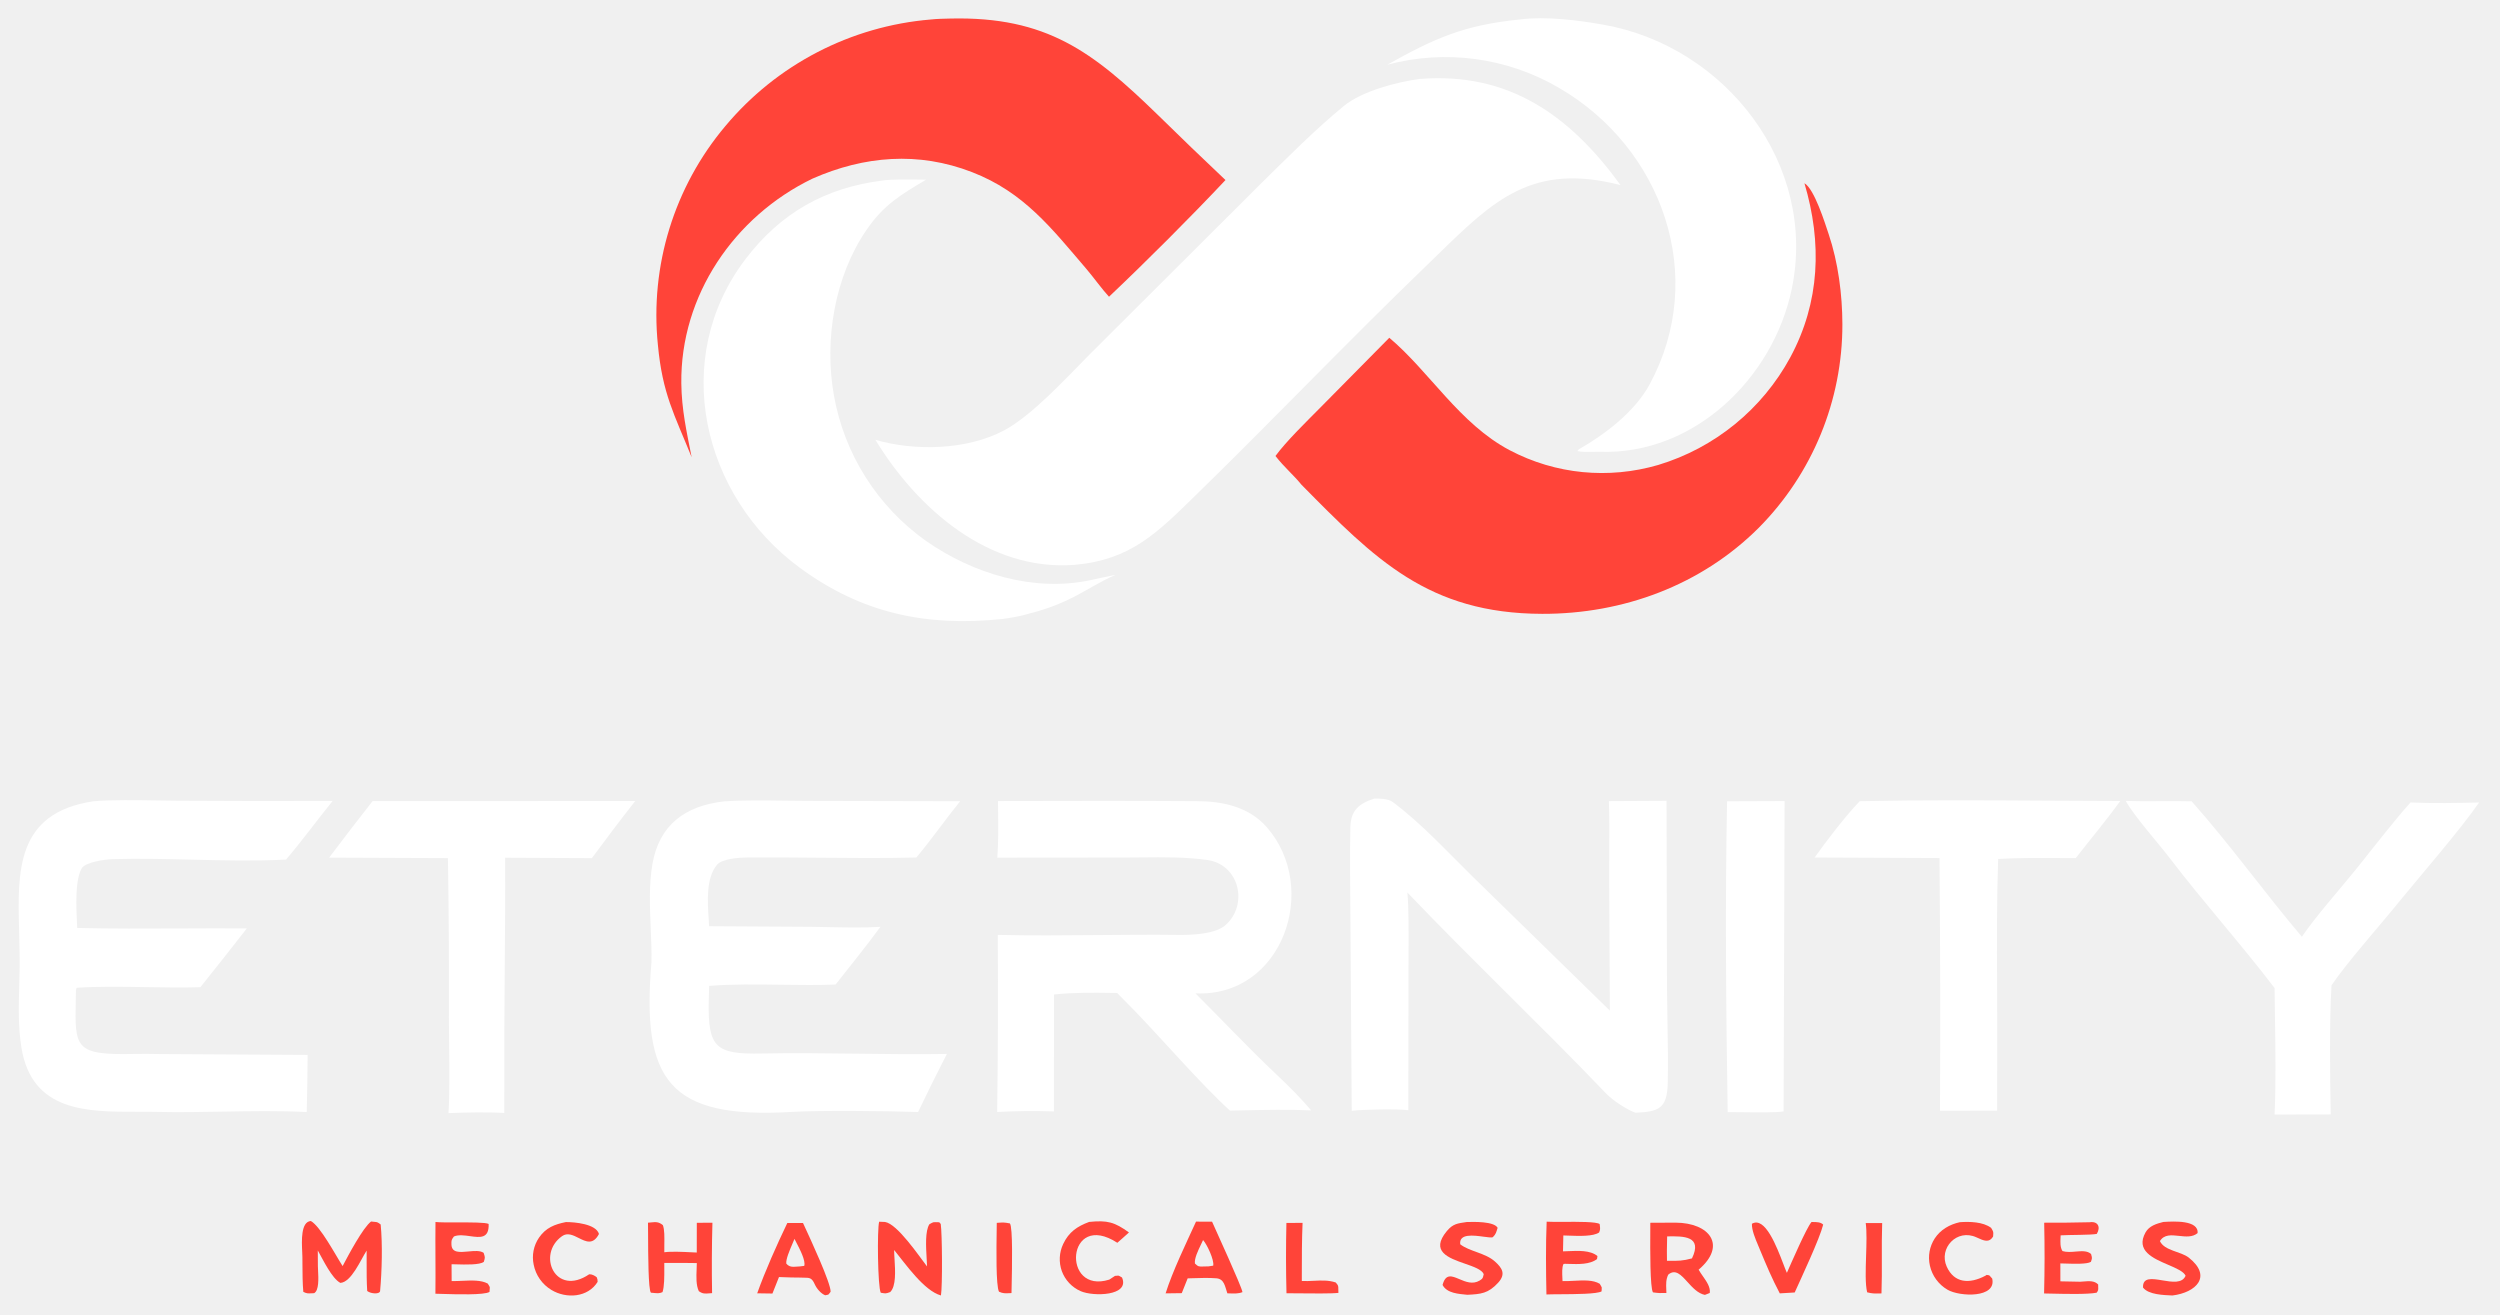
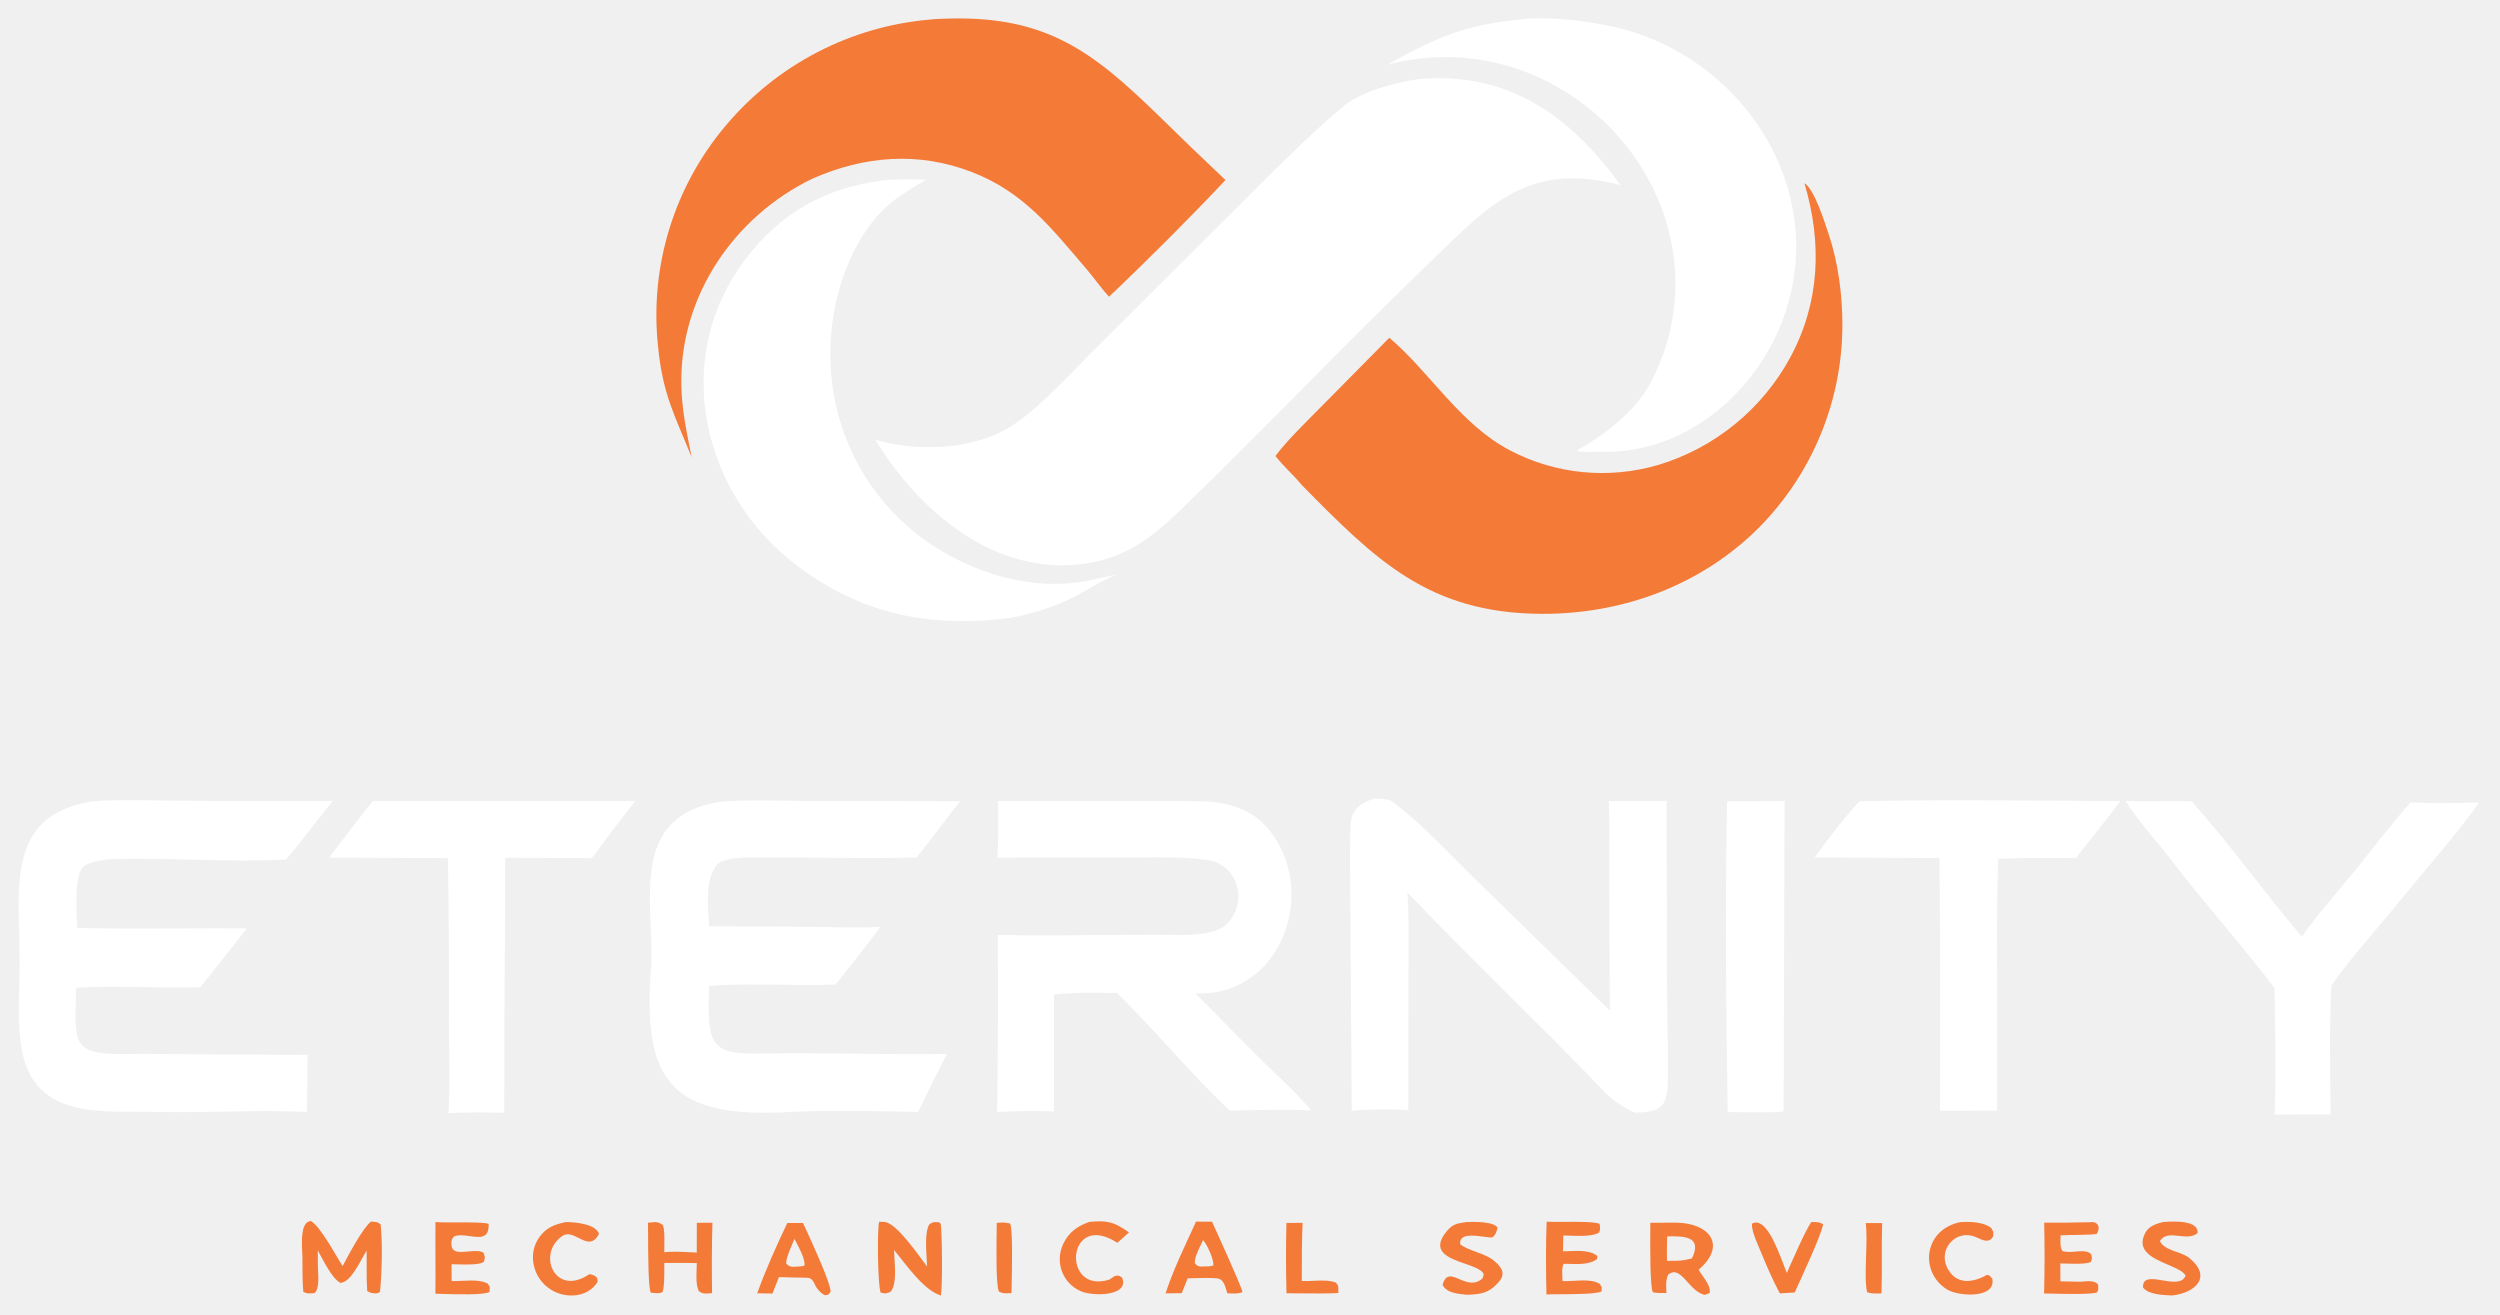
<svg xmlns="http://www.w3.org/2000/svg" width="924" height="486" viewBox="50 270 924 486">
  <path fill="#FFFFFF" d="M574.66 299.184C607.713 296.522 630.309 312.753 648.957 338.414C616.391 330.02 602.075 343.968 581.427 364.085C579.89 365.582 578.318 367.115 576.7 368.674C548.002 396.342 520.48 425.196 491.939 453.028C477.785 466.83 467.989 476.952 447.125 478.774C415.407 481.174 389.019 457.965 373.548 432.562C388.22 436.806 407.331 436.34 420.987 429.142C431.382 423.663 444.06 409.713 452.596 401.129L515.414 338.476C525.327 328.723 535.974 317.937 546.73 309.139C553.378 303.701 566.25 300.299 574.66 299.184Z" />
-   <path fill="#FF4439" d="M716.918 337.717C720.608 339.838 724.548 352.584 725.895 356.595C729.392 367.008 730.922 378.859 730.948 389.825C730.993 418.016 719.871 445.078 700.016 465.091C678.693 486.363 649.833 496.951 620.006 496.876C577.869 496.769 558.196 476.685 530.997 449.127C528.144 445.583 524.641 442.686 521.414 438.534C525.307 433.178 533.096 425.598 537.891 420.751L563.488 394.839C578.349 407.352 589.483 426.645 607.957 436.39C624.944 445.35 644.556 447.193 662.886 441.848C683.758 435.549 701.297 421.259 711.683 402.09C722.701 381.641 723.471 359.774 716.918 337.717Z" />
-   <path fill="#FF4439" d="M394.07 277.203C396.129 276.954 399.134 276.902 401.251 276.853C436.805 276.027 453.929 289.124 477.781 312.32C486.089 320.475 494.476 328.55 502.94 336.544C490.17 350.137 473.427 366.867 459.89 379.675C457.471 377.085 454.031 372.319 451.553 369.426C438.589 354.29 428.441 341.039 409.242 333.61C389.412 325.937 369.48 327.58 350.283 336.025C321.336 350.016 301.429 379.269 301.815 411.707C301.93 421.395 303.769 429.53 305.633 438.995C299.208 423.091 294.841 415.557 293.155 397.462C290.184 368.26 299.169 339.101 318.059 316.635C337.095 293.844 364.476 279.64 394.07 277.203Z" />
+   <path fill="#F47A38" d="M716.918 337.717C720.608 339.838 724.548 352.584 725.895 356.595C729.392 367.008 730.922 378.859 730.948 389.825C730.993 418.016 719.871 445.078 700.016 465.091C678.693 486.363 649.833 496.951 620.006 496.876C577.869 496.769 558.196 476.685 530.997 449.127C528.144 445.583 524.641 442.686 521.414 438.534C525.307 433.178 533.096 425.598 537.891 420.751L563.488 394.839C578.349 407.352 589.483 426.645 607.957 436.39C624.944 445.35 644.556 447.193 662.886 441.848C683.758 435.549 701.297 421.259 711.683 402.09C722.701 381.641 723.471 359.774 716.918 337.717Z" />
+   <path fill="#F47A38" d="M394.07 277.203C396.129 276.954 399.134 276.902 401.251 276.853C436.805 276.027 453.929 289.124 477.781 312.32C486.089 320.475 494.476 328.55 502.94 336.544C490.17 350.137 473.427 366.867 459.89 379.675C457.471 377.085 454.031 372.319 451.553 369.426C438.589 354.29 428.441 341.039 409.242 333.61C389.412 325.937 369.48 327.58 350.283 336.025C321.336 350.016 301.429 379.269 301.815 411.707C301.93 421.395 303.769 429.53 305.633 438.995C299.208 423.091 294.841 415.557 293.155 397.462C290.184 368.26 299.169 339.101 318.059 316.635C337.095 293.844 364.476 279.64 394.07 277.203Z" />
  <path fill="#FFFFFF" d="M390.198 336.382L390.201 336.382C390.992 336.392 391.702 336.401 392.293 336.405C382.808 342.052 376.673 345.655 370.317 354.894C358.445 372.152 354.583 395.665 358.198 416.046C362.02 437.791 374.26 457.153 392.263 469.934C409.564 482.028 431.94 488.879 452.964 484.439C456.105 483.776 459.145 483.045 462.311 482.473C456.897 484.759 452.308 487.836 447.058 490.536C440.814 493.748 435.364 495.564 428.622 497.259C426.666 497.788 422.529 498.555 420.528 498.772C392.424 501.702 368.597 496.744 345.595 479.836C309.423 453.246 297.477 402.482 325.657 365.614C338.576 348.712 354.971 339.36 376.334 336.699C379.234 336.244 385.905 336.328 390.198 336.382Z" />
  <path fill="#FFFFFF" d="M611.817 277.191C621.391 275.942 633.301 277.483 642.692 279.146C687.759 287.128 721.927 330.881 712.19 377.011C705.282 409.737 676.198 438.128 641.393 436.988C640.536 436.96 639.601 436.98 638.644 437.001C636.694 437.044 634.653 437.089 632.991 436.727L633.541 436.059C643.336 430.48 654.243 422.136 659.693 412.089C681.386 372.094 664.346 324.709 626.37 302.571C607.18 291.276 584.259 288.159 562.75 293.919C580.242 284.13 591.136 279.231 611.817 277.191Z" />
  <path fill="#FFFFFF" d="M557.908 565.171C559.918 565.128 563.062 565.158 564.742 566.413C575.495 574.452 584.709 584.607 594.275 593.983L645.004 643.529L644.755 594.745C644.74 591.652 644.761 588.414 644.782 585.136L644.782 585.067L644.782 584.991C644.823 578.582 644.865 572.024 644.643 566.092L665.956 565.979L666.122 635.313C666.148 639.407 666.221 643.501 666.293 647.596L666.293 647.597C666.427 655.131 666.561 662.663 666.404 670.192C666.204 679.802 663.078 680.871 654.482 681.276C651.079 680.044 646.032 676.687 643.509 674.049C619.516 648.961 594.102 624.962 570.161 599.866C570.692 604.939 570.637 615.063 570.597 622.439L570.597 622.44L570.597 622.503C570.586 624.456 570.576 626.214 570.579 627.631L570.515 680.329C566.549 679.806 553.716 680.049 549.596 680.547L549.131 612.188C549.114 609.819 549.093 607.448 549.072 605.077C548.985 595.31 548.898 585.533 549.094 575.78C549.219 569.535 552.267 566.973 557.908 565.171Z" />
  <path fill="#FFFFFF" d="M109.027 565.859L109.041 565.859C111.603 565.9 113.98 565.937 115.989 565.948C134.972 566.071 153.956 566.094 172.94 566.018C167.208 573.116 161.608 580.8 155.724 587.699C144.497 588.285 132.678 588.006 120.886 587.728L120.87 587.728C111.017 587.495 101.183 587.263 91.732 587.536C88.82 587.621 81.511 588.609 80.169 590.989C77.679 595.406 78.172 605.466 78.462 611.4C78.49 611.964 78.515 612.492 78.537 612.973C90.873 613.275 103.72 613.217 116.5 613.159L116.577 613.159L116.87 613.158C125.07 613.121 133.238 613.085 141.225 613.145C135.553 620.422 129.833 627.663 124.066 634.865C117.829 635.068 110.954 634.956 104.047 634.845L104.012 634.844L104.008 634.844C95.051 634.699 86.041 634.553 78.294 635.087L78.071 635.947C78.051 637.181 78.028 638.352 78.005 639.465C77.644 657.452 77.593 660.02 99.824 659.535C102.621 659.474 106.097 659.527 108.978 659.572L109.258 659.576L163.701 659.897C163.65 666.936 163.54 673.975 163.372 681.012C153.263 680.494 142.739 680.676 132.229 680.859L132.223 680.859C124.141 680.999 116.067 681.139 108.197 680.96C105.834 680.906 103.396 680.91 100.924 680.914L100.804 680.914C82.216 680.947 61.808 680.982 57.923 657.212C56.687 649.648 56.901 641.953 57.113 634.277C57.227 630.171 57.341 626.07 57.232 621.997C57.212 619.339 57.14 616.658 57.068 613.983C56.477 592 55.898 570.462 84.42 566.166C90.506 565.568 100.739 565.729 109.027 565.859Z" />
  <path fill="#FFFFFF" d="M418.851 566.067L419.465 566.065L419.788 566.064C443.957 566.004 468.139 565.945 492.306 566.108C501.791 566.109 511.552 568.183 518.124 575.645C537.994 598.207 524.072 638.654 491.837 637.142C501.834 647.112 511.489 657.419 521.779 667.132C526.029 671.144 530.879 675.938 534.611 680.399C526.884 680.02 517.078 680.223 508.684 680.398C507.276 680.427 505.908 680.455 504.596 680.48C494.687 671.563 479.524 654.1 469.585 643.813L462.904 637.009L461.183 636.985C453.848 636.88 446.949 636.782 439.562 637.567L439.534 680.779C432.539 680.541 425.537 680.612 418.548 680.992C418.861 659.175 418.936 637.355 418.774 615.536C430.924 615.829 443.273 615.716 455.609 615.603C465.657 615.511 475.698 615.419 485.618 615.547C490.489 615.609 499.154 615.272 502.941 611.924C511.411 604.434 508.177 589.762 496.467 587.882C488.424 586.729 480.025 586.816 471.87 586.901C469.936 586.921 468.016 586.941 466.118 586.944L418.605 586.988C419.044 581.5 418.963 575.137 418.889 569.328C418.875 568.217 418.861 567.127 418.851 566.067Z" />
  <path fill="#FFFFFF" d="M317.597 566.195C323.662 565.718 333.042 565.836 340.966 565.936C343.703 565.971 346.266 566.003 348.459 566.008L404.873 566.134C399.329 572.966 394.323 580.226 388.677 586.937C376.693 587.232 364.422 587.122 352.189 587.012C343.442 586.933 334.715 586.855 326.125 586.925C323.209 586.949 316.887 587.362 315 589.625C310.923 594.514 311.496 603.163 311.936 609.799C311.994 610.682 312.05 611.529 312.093 612.327L349.801 612.55C351.6 612.573 353.545 612.613 355.565 612.655L355.569 612.655C362.199 612.793 369.639 612.948 375.394 612.554C370.387 619.429 364.108 627.192 358.831 633.884C352.452 634.149 345.528 634.054 338.563 633.958L338.527 633.958C329.415 633.833 320.233 633.707 312.107 634.388L311.941 640.25C311.646 657.225 314.565 659.711 331.485 659.376C343.153 659.145 354.865 659.292 366.573 659.44L366.671 659.441L366.777 659.442C377.855 659.582 388.928 659.721 399.963 659.54C396.312 666.641 392.765 673.796 389.325 681.001C377.834 680.587 352.458 680.375 342.868 680.952C297.145 683.706 287.063 669.353 290.791 625.518C290.856 621.502 290.682 617.345 290.506 613.148L290.505 613.134C290.172 605.154 289.832 597.031 291.118 589.461C293.593 574.893 303.26 567.796 317.597 566.195Z" />
  <path fill="#FFFFFF" d="M835.691 566.025C839.785 566.158 844.033 566.133 848.303 566.107C852.227 566.084 856.168 566.061 860.026 566.16C873.987 581.83 887.109 600.125 900.777 616.235C905.796 608.785 914.794 598.702 920.673 591.419C927.026 583.55 934.285 574.012 940.924 566.591C948.963 566.957 958.193 566.793 966.276 566.601C959.6 576.341 944.204 594.098 936.412 603.644C929.591 612.111 917.429 625.716 911.729 634.165C910.906 647.819 911.171 667.985 911.444 681.893L890.683 681.935C891.197 670.861 891.004 657.854 890.825 645.815C890.77 642.158 890.717 638.59 890.686 635.193C878.6 619.273 864.211 603.265 851.992 587.229C847.835 581.774 838.598 571.421 835.691 566.025Z" />
  <path fill="#FFFFFF" d="M737.357 566.119C760.103 565.644 783.999 565.787 807.432 565.928C816.263 565.981 825.027 566.033 833.64 566.052C828.861 572.713 822.325 580.565 817.195 587.152C815.233 587.151 813.222 587.14 811.185 587.129C803.632 587.089 795.71 587.047 788.515 587.476C787.98 602.633 788.053 618.675 788.125 634.334L788.125 634.43C788.15 639.808 788.175 645.139 788.174 650.375L788.135 680.509L767.02 680.522C767.174 649.392 767.115 618.261 766.842 587.132L720.687 586.938C725.151 580.652 732.106 571.57 737.357 566.119Z" />
  <path fill="#FFFFFF" d="M187.717 566.075L284.788 566.054C279.328 573.002 273.986 580.041 268.762 587.168L236.686 587.02C236.771 600.501 236.663 614.167 236.555 627.787L236.554 627.919C236.497 635.092 236.441 642.252 236.412 649.365L236.382 681.349C230.499 680.982 221.651 681.154 215.758 681.414C216.212 674.417 216.095 664.428 215.992 655.631L215.992 655.628C215.953 652.233 215.915 649.015 215.913 646.215C215.996 626.529 215.877 606.843 215.556 587.16L171.641 586.979C176.937 579.963 182.296 572.994 187.717 566.075Z" />
  <path fill="#FFFFFF" d="M688.327 566.152L709.584 566.073L709.217 680.766C707.349 681.238 699.197 681.14 693.466 681.071L693.415 681.07L693.208 681.068C691.209 681.044 689.529 681.023 688.552 681.035C687.943 643.742 687.58 603.525 688.327 566.152Z" />
-   <path fill="#FF4439" d="M659.951 721.936C663.069 721.902 666.187 721.887 669.305 721.891C681.817 721.95 688.406 730.246 677.813 739.276C678.267 740.087 678.829 740.894 679.393 741.702L679.395 741.705C680.809 743.734 682.228 745.769 681.933 747.882L680.131 748.595C677.557 748.083 675.542 745.861 673.704 743.834L673.701 743.831C671.31 741.194 669.218 738.889 666.581 741.109C665.701 742.92 665.774 744.651 665.857 746.611L665.857 746.615C665.875 747.028 665.892 747.451 665.902 747.887C663.711 747.961 663.096 747.95 660.936 747.66C659.841 745.981 659.91 731.984 659.944 725.074L659.944 725.072C659.951 723.693 659.956 722.596 659.951 721.936ZM666.114 735.998C666.399 735.999 666.672 736.001 666.936 736.003L666.945 736.003C670.163 736.023 671.943 736.034 675.354 735.099C679.336 726.805 672.298 726.857 666.179 726.972C666.169 727.565 666.156 728.161 666.144 728.758C666.093 731.171 666.043 733.606 666.114 735.998Z" />
-   <path fill="#FF4439" d="M187.15 721.469C187.698 721.541 188.1 721.573 188.418 721.599C189.379 721.676 189.573 721.691 190.697 722.57C191.418 729.875 191.156 739.841 190.483 747.176C190.373 748.378 187.185 748.272 185.721 747.159C185.494 743.927 185.503 739.885 185.511 736.17L185.511 736.109L185.512 735.789C185.515 734.543 185.517 733.339 185.509 732.221C183.261 735.715 179.876 743.898 175.786 744.16C172.621 742.443 169.404 735.609 167.457 732.165L167.489 737.875C167.494 738.348 167.523 738.934 167.557 739.585C167.709 742.577 167.93 746.939 166.098 747.963C165.669 747.971 165.311 747.991 164.996 748.008C163.893 748.07 163.325 748.101 162.105 747.473C161.816 744.299 161.799 740.566 161.783 737.127C161.779 736.27 161.775 735.431 161.767 734.624C161.762 734.122 161.732 733.488 161.698 732.769C161.498 728.587 161.163 721.56 164.891 721.281C168.48 723.331 173.931 733.76 176.636 737.94C178.644 734.119 184.133 723.732 187.15 721.469Z" />
-   <path fill="#FF4439" d="M392.633 738.08C392.612 737.251 392.554 736.257 392.491 735.171L392.491 735.169C392.238 730.786 391.899 724.92 393.516 722.465C394.411 721.973 394.736 721.783 395.083 721.721C395.299 721.682 395.524 721.694 395.901 721.712C396.197 721.727 396.587 721.746 397.14 721.75L397.698 722.375C398.229 725.905 398.363 745.383 397.774 748.804C391.524 747.061 384.751 737.238 380.472 731.999C380.473 732.931 380.543 734.086 380.62 735.349C380.889 739.739 381.236 745.425 379.009 747.554C377.449 748.124 377.298 748.098 376.01 747.878L376.008 747.878C375.864 747.854 375.706 747.827 375.531 747.798C374.399 745.745 374.158 724.178 374.939 721.549C375.273 721.553 377.004 721.624 377.113 721.641C381.69 722.357 389.706 734.291 392.633 738.08Z" />
-   <path fill="#FF4439" d="M492.047 721.511L497.981 721.536C499.485 724.985 508.878 745.379 509.217 747.567C507.796 748.162 506.181 748.104 504.583 748.045C504.265 748.034 503.947 748.022 503.631 748.016C502.737 745.45 502.514 742.744 499.625 742.465C496.783 742.231 493.665 742.334 490.706 742.433C490.116 742.452 489.533 742.471 488.959 742.488L486.777 747.951L480.809 748.03C483.349 739.898 488.439 729.417 492.047 721.511ZM496.624 738.056L498.402 737.788C498.847 735.728 496.081 729.877 494.654 728.324C494.44 728.807 494.178 729.351 493.899 729.931L493.897 729.935C492.779 732.261 491.385 735.161 491.643 736.991C492.83 738.152 493.079 738.145 494.645 738.098C494.918 738.09 495.229 738.081 495.593 738.076C495.937 738.071 496.28 738.065 496.624 738.056Z" />
-   <path fill="#FF4439" d="M340.987 722.031L346.785 722.019C346.882 722.229 346.995 722.472 347.122 722.745C349.558 727.998 357.115 744.294 356.995 747.443C356.439 748.123 356.342 748.356 356.168 748.466C356.002 748.572 355.765 748.565 354.992 748.73C353.365 748.098 351.808 746.202 351.139 744.688C350.061 742.25 349.196 742.245 347.245 742.235C346.774 742.232 346.24 742.23 345.624 742.192C343.505 742.204 341.385 742.124 339.266 742.044C338.816 742.027 338.365 742.01 337.914 741.994C337.13 744.035 336.323 746.067 335.492 748.09L329.86 748.007C332.853 739.63 337.148 730.037 340.987 722.031ZM345.625 738.069L347.248 737.863C347.844 735.976 345.641 731.749 344.277 729.132C344.029 728.656 343.809 728.234 343.638 727.888C343.451 728.366 343.191 728.973 342.9 729.65L342.898 729.655C341.848 732.101 340.404 735.464 340.618 737.029C341.75 738.355 342.954 738.261 344.508 738.14L344.512 738.14C344.864 738.112 345.234 738.083 345.625 738.069Z" />
-   <path fill="#FF4439" d="M621.646 721.53C622.936 721.624 625.281 721.612 627.917 721.597C633.328 721.567 639.968 721.531 641.233 722.401C641.258 722.634 641.284 722.841 641.308 723.029L641.308 723.032C641.428 723.97 641.49 724.451 641.038 725.515C638.885 727.031 633.577 726.83 629.823 726.687C629.079 726.659 628.395 726.633 627.81 726.623L627.685 732.504C628.259 732.489 628.87 732.461 629.505 732.431L629.507 732.431C633.252 732.258 637.833 732.046 640.418 734.242L640.265 735.334C637.68 737.395 633.326 737.255 629.862 737.143C629.372 737.128 628.9 737.112 628.453 737.104L627.883 737.158C627.261 738.243 627.376 740.642 627.462 742.421L627.463 742.434C627.482 742.826 627.5 743.187 627.508 743.497C628.833 743.535 630.254 743.459 631.688 743.382C635.218 743.194 638.823 743.002 641.26 744.489C641.748 745.381 641.941 745.59 641.998 745.831C642.033 745.974 642.02 746.128 641.993 746.444C641.976 746.648 641.953 746.919 641.934 747.298C640.235 748.278 632.339 748.322 626.633 748.354C624.483 748.367 622.643 748.377 621.564 748.435C621.386 739.871 621.279 730.039 621.646 721.53Z" />
-   <path fill="#FF4439" d="M218.979 721.806L219.006 721.806L219.01 721.806C224.042 721.796 229.514 721.785 230.598 722.371C230.823 727.874 227.442 727.4 223.732 726.88L223.73 726.88L223.726 726.879C221.653 726.589 219.479 726.284 217.772 726.998L217.667 727.144C216.92 728.178 216.785 728.365 216.859 730.042C216.996 733.128 219.99 732.842 223.08 732.547L223.083 732.547C225.238 732.341 227.44 732.13 228.753 733.056C228.794 733.187 228.832 733.307 228.867 733.418C229.298 734.776 229.303 734.793 228.818 736.379C227.293 737.555 222.017 737.401 218.637 737.302C217.968 737.283 217.374 737.265 216.897 737.261L216.93 743.479C218.154 743.512 219.482 743.451 220.833 743.388C224.27 743.23 227.858 743.065 230.282 744.42C230.78 745.259 230.97 745.477 231.022 745.725C231.051 745.866 231.036 746.017 231.007 746.298C230.981 746.556 230.943 746.924 230.919 747.495C229.004 748.716 218.527 748.39 213.174 748.223C212.249 748.194 211.477 748.17 210.929 748.16C210.985 743.734 210.964 739.289 210.943 734.839L210.943 734.837C210.922 730.441 210.901 726.04 210.954 721.648C212.48 721.82 215.63 721.813 218.979 721.806Z" />
-   <path fill="#FF4439" d="M289.498 721.91C289.868 721.88 290.207 721.847 290.522 721.816C292.404 721.63 293.415 721.531 294.989 722.802C295.626 724.388 295.58 727.306 295.537 729.946C295.52 730.984 295.504 731.979 295.531 732.833C298.079 732.477 302.373 732.688 305.657 732.849L305.664 732.849C306.333 732.882 306.959 732.912 307.521 732.936L307.54 721.947L313.315 721.914C313.075 730.587 313.032 739.265 313.185 747.94C312.84 747.964 312.528 747.99 312.241 748.014C310.517 748.159 309.705 748.227 308.284 747.216C307.234 744.999 307.357 741.948 307.473 739.085C307.504 738.313 307.535 737.555 307.542 736.831C304.784 736.773 301.948 736.78 299.138 736.788L299.131 736.788C297.921 736.791 296.716 736.794 295.523 736.792C295.516 737.375 295.519 738.047 295.523 738.771C295.539 741.723 295.559 745.528 294.864 747.571C293.771 748.093 292.841 747.997 291.662 747.877L291.652 747.876C291.316 747.841 290.96 747.804 290.574 747.779C289.602 746.707 289.559 733.713 289.534 726.366C289.527 724.31 289.522 722.697 289.498 721.91Z" />
-   <path fill="#FF4439" d="M592.097 721.66C594.761 721.585 602.182 721.382 603.523 723.798C603.013 725.393 602.939 726.116 601.727 727.281C601.207 727.471 599.936 727.298 598.406 727.091L598.4 727.09L598.398 727.09C594.593 726.573 589.19 725.839 589.701 729.89C593.114 732.559 598.964 733.06 602.524 736.25C605.163 738.614 606.68 740.852 603.724 744.082C600.075 748.07 597.365 748.315 592.303 748.553C589.127 748.225 584.807 748.03 583.173 744.926C584.309 740.614 586.593 741.583 589.375 742.764C591.666 743.736 594.291 744.851 596.892 743.284C598.176 742.51 598.077 742.195 598.381 740.903C597.656 739.218 594.663 738.176 591.45 737.057C585.374 734.942 578.513 732.552 584.735 725.027C587.019 722.265 588.766 722.155 592.097 721.66Z" />
-   <path fill="#FF4439" d="M822.351 721.741C825.435 721.287 826.486 723.544 824.974 726.048C822.904 726.495 814.748 726.377 811.61 726.585C811.601 726.831 811.589 727.082 811.577 727.336L811.577 727.342C811.494 729.122 811.405 731.029 812.291 732.399C813.838 732.868 815.56 732.721 817.215 732.579C819.403 732.392 821.473 732.215 822.86 733.487C822.894 733.619 822.926 733.74 822.956 733.85L822.956 733.852C823.262 735.004 823.272 735.041 822.798 736.378C821.42 737.27 816.608 737.113 813.426 737.008C812.671 736.984 812.009 736.962 811.505 736.958L811.517 743.582L818.875 743.729C819.252 743.709 819.639 743.676 820.03 743.643C822.028 743.473 824.135 743.294 825.48 744.753C825.471 745.192 825.485 745.535 825.497 745.821C825.531 746.661 825.545 747.003 824.907 747.785C821.624 748.431 813.577 748.245 808.327 748.123C807.241 748.098 806.274 748.076 805.494 748.064C805.719 739.348 805.731 730.628 805.53 721.911C811.137 721.934 816.745 721.877 822.351 721.741Z" />
-   <path fill="#FF4439" d="M849.572 721.633L849.823 721.618C853.318 721.414 862.674 720.868 862.227 725.761C860.348 727.335 857.826 727.056 855.377 726.785C852.562 726.474 849.845 726.174 848.312 728.711C849.981 732.33 856.016 732.472 859.003 734.842C867.719 741.756 861.709 747.721 852.931 748.812C849.721 748.652 844.102 748.555 842.057 745.873C841.898 741.989 845.42 742.582 849.216 743.221L849.219 743.221L849.222 743.222C852.771 743.818 856.557 744.455 857.795 741.511C857.062 739.922 854.346 738.755 851.36 737.473C845.762 735.069 839.216 732.257 842.996 725.489C844.345 723.074 847.042 722.279 849.572 721.633Z" />
-   <path fill="#FF4439" d="M259.146 721.679C262.286 721.654 270.317 722.33 271.374 726.076C269.202 730.237 266.591 728.923 263.909 727.572C261.841 726.532 259.732 725.47 257.747 726.872C248.208 733.609 255.247 749.473 267.768 740.971C268.778 740.912 269.773 741.467 270.547 742.064C270.726 742.55 270.793 742.718 270.823 742.892C270.853 743.069 270.845 743.253 270.876 743.79C267.282 749.566 259.338 750.109 253.805 746.768C250.406 744.721 248.026 741.337 247.251 737.445C246.506 733.976 247.219 730.353 249.222 727.425C251.776 723.746 254.966 722.524 259.146 721.679Z" />
-   <path fill="#FF4439" d="M452.546 721.624C459.319 720.948 461.924 721.67 467.262 725.511C465.904 726.786 464.37 728.09 462.966 729.333C444.175 717.157 442.181 748.586 460.002 742.941L462.096 741.569C462.439 741.544 462.687 741.518 462.873 741.498C463.169 741.467 463.313 741.451 463.447 741.482C463.67 741.533 463.864 741.715 464.699 742.17C467.676 749.04 454.039 749.268 449.394 747.207C446.172 745.786 443.666 743.115 442.452 739.809C441.28 736.531 441.461 732.921 442.958 729.777C445.038 725.358 448.132 723.266 452.546 721.624Z" />
-   <path fill="#FF4439" d="M774.351 721.722C777.966 721.462 782.939 721.566 785.914 723.814C786.378 724.588 786.597 724.948 786.682 725.337C786.758 725.687 786.726 726.062 786.663 726.784C786.655 726.873 786.647 726.969 786.638 727.07C785.091 729.411 783.339 728.636 780.509 727.33C773.248 723.978 766.43 731.371 769.519 738.17C772.263 744.208 777.806 744.692 783.858 741.479L784.231 741.21C784.892 741.298 785.114 741.304 785.275 741.405C785.475 741.53 785.582 741.803 786.321 742.562C787.979 749.842 774.311 749.32 769.808 746.684C766.484 744.751 764.119 741.517 763.285 737.763C762.506 734.317 763.15 730.702 765.073 727.738C767.214 724.467 770.599 722.55 774.351 721.722Z" />
-   <path fill="#FF4439" d="M719.542 721.65C719.747 721.655 719.952 721.658 720.154 721.66C721.582 721.677 722.91 721.693 723.849 722.615C722.572 727.796 715.815 742.169 713.321 747.7L707.81 748.03C704.858 742.442 702.855 737.621 700.44 731.816C700.25 731.346 700.039 730.845 699.819 730.324L699.817 730.32C698.729 727.741 697.431 724.667 697.506 722.306C702.357 719.441 706.684 730.781 709.131 737.196C709.655 738.567 710.092 739.713 710.43 740.447C711.881 737.196 717.73 723.637 719.542 721.65Z" />
-   <path fill="#FF4439" d="M525.458 722.004L531.431 721.967C531.158 728.386 531.156 734.739 531.153 741.148C531.153 741.92 531.153 742.694 531.152 743.468C532.731 743.524 534.203 743.451 535.618 743.38L535.626 743.38C538.397 743.242 540.948 743.115 543.663 743.994C544.639 745.053 544.639 745.286 544.641 746.381C544.641 746.751 544.642 747.219 544.68 747.85C542.177 748.151 534.655 748.071 529.467 748.015C527.831 747.998 526.426 747.983 525.485 747.983C525.264 739.325 525.255 730.662 525.458 722.004Z" />
-   <path fill="#FF4439" d="M739.573 722.038L745.653 722.036C745.499 726.301 745.513 730.608 745.527 734.928L745.527 734.931C745.541 739.299 745.555 743.681 745.396 748.048C745.051 748.052 744.736 748.059 744.443 748.065C742.845 748.099 741.882 748.119 740.102 747.633C739.364 744.672 739.535 739.462 739.707 734.223L739.707 734.214C739.855 729.703 740.004 725.172 739.573 722.038Z" />
-   <path fill="#FF4439" d="M418.405 721.967C418.612 721.954 418.804 721.941 418.983 721.929C420.764 721.809 421.27 721.775 423.254 722.179C424.376 723.523 424.05 738.496 423.904 745.221L423.904 745.23C423.878 746.433 423.857 747.371 423.852 747.919C423.56 747.93 423.287 747.944 423.027 747.958C421.634 748.033 420.623 748.087 419.222 747.406C418.073 745.175 418.272 731.537 418.37 724.819C418.388 723.607 418.402 722.621 418.405 721.967Z" />
+   <path fill="#F47A38" d="M659.951 721.936C663.069 721.902 666.187 721.887 669.305 721.891C681.817 721.95 688.406 730.246 677.813 739.276C678.267 740.087 678.829 740.894 679.393 741.702L679.395 741.705C680.809 743.734 682.228 745.769 681.933 747.882L680.131 748.595C677.557 748.083 675.542 745.861 673.704 743.834L673.701 743.831C671.31 741.194 669.218 738.889 666.581 741.109C665.701 742.92 665.774 744.651 665.857 746.611L665.857 746.615C665.875 747.028 665.892 747.451 665.902 747.887C663.711 747.961 663.096 747.95 660.936 747.66C659.841 745.981 659.91 731.984 659.944 725.074L659.944 725.072C659.951 723.693 659.956 722.596 659.951 721.936ZM666.114 735.998C666.399 735.999 666.672 736.001 666.936 736.003L666.945 736.003C670.163 736.023 671.943 736.034 675.354 735.099C679.336 726.805 672.298 726.857 666.179 726.972C666.169 727.565 666.156 728.161 666.144 728.758C666.093 731.171 666.043 733.606 666.114 735.998Z" />
+   <path fill="#F47A38" d="M187.15 721.469C187.698 721.541 188.1 721.573 188.418 721.599C189.379 721.676 189.573 721.691 190.697 722.57C191.418 729.875 191.156 739.841 190.483 747.176C190.373 748.378 187.185 748.272 185.721 747.159C185.494 743.927 185.503 739.885 185.511 736.17L185.511 736.109L185.512 735.789C185.515 734.543 185.517 733.339 185.509 732.221C183.261 735.715 179.876 743.898 175.786 744.16C172.621 742.443 169.404 735.609 167.457 732.165L167.489 737.875C167.494 738.348 167.523 738.934 167.557 739.585C167.709 742.577 167.93 746.939 166.098 747.963C165.669 747.971 165.311 747.991 164.996 748.008C163.893 748.07 163.325 748.101 162.105 747.473C161.816 744.299 161.799 740.566 161.783 737.127C161.779 736.27 161.775 735.431 161.767 734.624C161.762 734.122 161.732 733.488 161.698 732.769C161.498 728.587 161.163 721.56 164.891 721.281C168.48 723.331 173.931 733.76 176.636 737.94C178.644 734.119 184.133 723.732 187.15 721.469Z" />
+   <path fill="#F47A38" d="M392.633 738.08C392.612 737.251 392.554 736.257 392.491 735.171L392.491 735.169C392.238 730.786 391.899 724.92 393.516 722.465C394.411 721.973 394.736 721.783 395.083 721.721C395.299 721.682 395.524 721.694 395.901 721.712C396.197 721.727 396.587 721.746 397.14 721.75L397.698 722.375C398.229 725.905 398.363 745.383 397.774 748.804C391.524 747.061 384.751 737.238 380.472 731.999C380.473 732.931 380.543 734.086 380.62 735.349C380.889 739.739 381.236 745.425 379.009 747.554C377.449 748.124 377.298 748.098 376.01 747.878L376.008 747.878C375.864 747.854 375.706 747.827 375.531 747.798C374.399 745.745 374.158 724.178 374.939 721.549C375.273 721.553 377.004 721.624 377.113 721.641C381.69 722.357 389.706 734.291 392.633 738.08Z" />
+   <path fill="#F47A38" d="M492.047 721.511L497.981 721.536C499.485 724.985 508.878 745.379 509.217 747.567C507.796 748.162 506.181 748.104 504.583 748.045C504.265 748.034 503.947 748.022 503.631 748.016C502.737 745.45 502.514 742.744 499.625 742.465C496.783 742.231 493.665 742.334 490.706 742.433C490.116 742.452 489.533 742.471 488.959 742.488L486.777 747.951L480.809 748.03C483.349 739.898 488.439 729.417 492.047 721.511ZM496.624 738.056L498.402 737.788C498.847 735.728 496.081 729.877 494.654 728.324C494.44 728.807 494.178 729.351 493.899 729.931L493.897 729.935C492.779 732.261 491.385 735.161 491.643 736.991C492.83 738.152 493.079 738.145 494.645 738.098C494.918 738.09 495.229 738.081 495.593 738.076C495.937 738.071 496.28 738.065 496.624 738.056Z" />
+   <path fill="#F47A38" d="M340.987 722.031L346.785 722.019C346.882 722.229 346.995 722.472 347.122 722.745C349.558 727.998 357.115 744.294 356.995 747.443C356.439 748.123 356.342 748.356 356.168 748.466C356.002 748.572 355.765 748.565 354.992 748.73C353.365 748.098 351.808 746.202 351.139 744.688C350.061 742.25 349.196 742.245 347.245 742.235C346.774 742.232 346.24 742.23 345.624 742.192C343.505 742.204 341.385 742.124 339.266 742.044C338.816 742.027 338.365 742.01 337.914 741.994C337.13 744.035 336.323 746.067 335.492 748.09L329.86 748.007C332.853 739.63 337.148 730.037 340.987 722.031ZM345.625 738.069L347.248 737.863C347.844 735.976 345.641 731.749 344.277 729.132C344.029 728.656 343.809 728.234 343.638 727.888C343.451 728.366 343.191 728.973 342.9 729.65L342.898 729.655C341.848 732.101 340.404 735.464 340.618 737.029C341.75 738.355 342.954 738.261 344.508 738.14L344.512 738.14C344.864 738.112 345.234 738.083 345.625 738.069Z" />
+   <path fill="#F47A38" d="M621.646 721.53C622.936 721.624 625.281 721.612 627.917 721.597C633.328 721.567 639.968 721.531 641.233 722.401C641.258 722.634 641.284 722.841 641.308 723.029L641.308 723.032C641.428 723.97 641.49 724.451 641.038 725.515C638.885 727.031 633.577 726.83 629.823 726.687C629.079 726.659 628.395 726.633 627.81 726.623L627.685 732.504C628.259 732.489 628.87 732.461 629.505 732.431L629.507 732.431C633.252 732.258 637.833 732.046 640.418 734.242L640.265 735.334C637.68 737.395 633.326 737.255 629.862 737.143C629.372 737.128 628.9 737.112 628.453 737.104L627.883 737.158C627.261 738.243 627.376 740.642 627.462 742.421L627.463 742.434C627.482 742.826 627.5 743.187 627.508 743.497C628.833 743.535 630.254 743.459 631.688 743.382C635.218 743.194 638.823 743.002 641.26 744.489C641.748 745.381 641.941 745.59 641.998 745.831C642.033 745.974 642.02 746.128 641.993 746.444C641.976 746.648 641.953 746.919 641.934 747.298C640.235 748.278 632.339 748.322 626.633 748.354C624.483 748.367 622.643 748.377 621.564 748.435C621.386 739.871 621.279 730.039 621.646 721.53Z" />
+   <path fill="#F47A38" d="M218.979 721.806L219.006 721.806L219.01 721.806C224.042 721.796 229.514 721.785 230.598 722.371C230.823 727.874 227.442 727.4 223.732 726.88L223.73 726.88L223.726 726.879C221.653 726.589 219.479 726.284 217.772 726.998L217.667 727.144C216.92 728.178 216.785 728.365 216.859 730.042C216.996 733.128 219.99 732.842 223.08 732.547L223.083 732.547C225.238 732.341 227.44 732.13 228.753 733.056C228.794 733.187 228.832 733.307 228.867 733.418C229.298 734.776 229.303 734.793 228.818 736.379C227.293 737.555 222.017 737.401 218.637 737.302C217.968 737.283 217.374 737.265 216.897 737.261L216.93 743.479C218.154 743.512 219.482 743.451 220.833 743.388C224.27 743.23 227.858 743.065 230.282 744.42C230.78 745.259 230.97 745.477 231.022 745.725C231.051 745.866 231.036 746.017 231.007 746.298C230.981 746.556 230.943 746.924 230.919 747.495C229.004 748.716 218.527 748.39 213.174 748.223C212.249 748.194 211.477 748.17 210.929 748.16C210.985 743.734 210.964 739.289 210.943 734.839L210.943 734.837C210.922 730.441 210.901 726.04 210.954 721.648C212.48 721.82 215.63 721.813 218.979 721.806Z" />
+   <path fill="#F47A38" d="M289.498 721.91C289.868 721.88 290.207 721.847 290.522 721.816C292.404 721.63 293.415 721.531 294.989 722.802C295.626 724.388 295.58 727.306 295.537 729.946C295.52 730.984 295.504 731.979 295.531 732.833C298.079 732.477 302.373 732.688 305.657 732.849L305.664 732.849C306.333 732.882 306.959 732.912 307.521 732.936L307.54 721.947L313.315 721.914C313.075 730.587 313.032 739.265 313.185 747.94C312.84 747.964 312.528 747.99 312.241 748.014C310.517 748.159 309.705 748.227 308.284 747.216C307.234 744.999 307.357 741.948 307.473 739.085C307.504 738.313 307.535 737.555 307.542 736.831C304.784 736.773 301.948 736.78 299.138 736.788L299.131 736.788C297.921 736.791 296.716 736.794 295.523 736.792C295.516 737.375 295.519 738.047 295.523 738.771C295.539 741.723 295.559 745.528 294.864 747.571C293.771 748.093 292.841 747.997 291.662 747.877L291.652 747.876C291.316 747.841 290.96 747.804 290.574 747.779C289.602 746.707 289.559 733.713 289.534 726.366C289.527 724.31 289.522 722.697 289.498 721.91Z" />
+   <path fill="#F47A38" d="M592.097 721.66C594.761 721.585 602.182 721.382 603.523 723.798C603.013 725.393 602.939 726.116 601.727 727.281C601.207 727.471 599.936 727.298 598.406 727.091L598.4 727.09L598.398 727.09C594.593 726.573 589.19 725.839 589.701 729.89C593.114 732.559 598.964 733.06 602.524 736.25C605.163 738.614 606.68 740.852 603.724 744.082C600.075 748.07 597.365 748.315 592.303 748.553C589.127 748.225 584.807 748.03 583.173 744.926C584.309 740.614 586.593 741.583 589.375 742.764C591.666 743.736 594.291 744.851 596.892 743.284C598.176 742.51 598.077 742.195 598.381 740.903C597.656 739.218 594.663 738.176 591.45 737.057C585.374 734.942 578.513 732.552 584.735 725.027C587.019 722.265 588.766 722.155 592.097 721.66Z" />
+   <path fill="#F47A38" d="M822.351 721.741C825.435 721.287 826.486 723.544 824.974 726.048C822.904 726.495 814.748 726.377 811.61 726.585C811.601 726.831 811.589 727.082 811.577 727.336L811.577 727.342C811.494 729.122 811.405 731.029 812.291 732.399C813.838 732.868 815.56 732.721 817.215 732.579C819.403 732.392 821.473 732.215 822.86 733.487C822.894 733.619 822.926 733.74 822.956 733.85L822.956 733.852C823.262 735.004 823.272 735.041 822.798 736.378C821.42 737.27 816.608 737.113 813.426 737.008C812.671 736.984 812.009 736.962 811.505 736.958L811.517 743.582L818.875 743.729C819.252 743.709 819.639 743.676 820.03 743.643C822.028 743.473 824.135 743.294 825.48 744.753C825.471 745.192 825.485 745.535 825.497 745.821C825.531 746.661 825.545 747.003 824.907 747.785C821.624 748.431 813.577 748.245 808.327 748.123C807.241 748.098 806.274 748.076 805.494 748.064C805.719 739.348 805.731 730.628 805.53 721.911C811.137 721.934 816.745 721.877 822.351 721.741Z" />
+   <path fill="#F47A38" d="M849.572 721.633L849.823 721.618C853.318 721.414 862.674 720.868 862.227 725.761C860.348 727.335 857.826 727.056 855.377 726.785C852.562 726.474 849.845 726.174 848.312 728.711C849.981 732.33 856.016 732.472 859.003 734.842C867.719 741.756 861.709 747.721 852.931 748.812C849.721 748.652 844.102 748.555 842.057 745.873C841.898 741.989 845.42 742.582 849.216 743.221L849.219 743.221L849.222 743.222C852.771 743.818 856.557 744.455 857.795 741.511C857.062 739.922 854.346 738.755 851.36 737.473C845.762 735.069 839.216 732.257 842.996 725.489C844.345 723.074 847.042 722.279 849.572 721.633Z" />
+   <path fill="#F47A38" d="M259.146 721.679C262.286 721.654 270.317 722.33 271.374 726.076C269.202 730.237 266.591 728.923 263.909 727.572C261.841 726.532 259.732 725.47 257.747 726.872C248.208 733.609 255.247 749.473 267.768 740.971C268.778 740.912 269.773 741.467 270.547 742.064C270.726 742.55 270.793 742.718 270.823 742.892C270.853 743.069 270.845 743.253 270.876 743.79C267.282 749.566 259.338 750.109 253.805 746.768C250.406 744.721 248.026 741.337 247.251 737.445C246.506 733.976 247.219 730.353 249.222 727.425C251.776 723.746 254.966 722.524 259.146 721.679Z" />
+   <path fill="#F47A38" d="M452.546 721.624C459.319 720.948 461.924 721.67 467.262 725.511C465.904 726.786 464.37 728.09 462.966 729.333C444.175 717.157 442.181 748.586 460.002 742.941L462.096 741.569C462.439 741.544 462.687 741.518 462.873 741.498C463.169 741.467 463.313 741.451 463.447 741.482C463.67 741.533 463.864 741.715 464.699 742.17C467.676 749.04 454.039 749.268 449.394 747.207C446.172 745.786 443.666 743.115 442.452 739.809C441.28 736.531 441.461 732.921 442.958 729.777C445.038 725.358 448.132 723.266 452.546 721.624Z" />
+   <path fill="#F47A38" d="M774.351 721.722C777.966 721.462 782.939 721.566 785.914 723.814C786.378 724.588 786.597 724.948 786.682 725.337C786.758 725.687 786.726 726.062 786.663 726.784C786.655 726.873 786.647 726.969 786.638 727.07C785.091 729.411 783.339 728.636 780.509 727.33C773.248 723.978 766.43 731.371 769.519 738.17C772.263 744.208 777.806 744.692 783.858 741.479L784.231 741.21C784.892 741.298 785.114 741.304 785.275 741.405C785.475 741.53 785.582 741.803 786.321 742.562C787.979 749.842 774.311 749.32 769.808 746.684C766.484 744.751 764.119 741.517 763.285 737.763C762.506 734.317 763.15 730.702 765.073 727.738C767.214 724.467 770.599 722.55 774.351 721.722Z" />
+   <path fill="#F47A38" d="M719.542 721.65C719.747 721.655 719.952 721.658 720.154 721.66C721.582 721.677 722.91 721.693 723.849 722.615C722.572 727.796 715.815 742.169 713.321 747.7L707.81 748.03C704.858 742.442 702.855 737.621 700.44 731.816C700.25 731.346 700.039 730.845 699.819 730.324L699.817 730.32C698.729 727.741 697.431 724.667 697.506 722.306C702.357 719.441 706.684 730.781 709.131 737.196C709.655 738.567 710.092 739.713 710.43 740.447C711.881 737.196 717.73 723.637 719.542 721.65Z" />
+   <path fill="#F47A38" d="M525.458 722.004L531.431 721.967C531.158 728.386 531.156 734.739 531.153 741.148C531.153 741.92 531.153 742.694 531.152 743.468C532.731 743.524 534.203 743.451 535.618 743.38L535.626 743.38C538.397 743.242 540.948 743.115 543.663 743.994C544.639 745.053 544.639 745.286 544.641 746.381C544.641 746.751 544.642 747.219 544.68 747.85C542.177 748.151 534.655 748.071 529.467 748.015C527.831 747.998 526.426 747.983 525.485 747.983C525.264 739.325 525.255 730.662 525.458 722.004Z" />
+   <path fill="#F47A38" d="M739.573 722.038L745.653 722.036C745.499 726.301 745.513 730.608 745.527 734.928L745.527 734.931C745.541 739.299 745.555 743.681 745.396 748.048C745.051 748.052 744.736 748.059 744.443 748.065C742.845 748.099 741.882 748.119 740.102 747.633C739.364 744.672 739.535 739.462 739.707 734.223L739.707 734.214C739.855 729.703 740.004 725.172 739.573 722.038Z" />
+   <path fill="#F47A38" d="M418.405 721.967C418.612 721.954 418.804 721.941 418.983 721.929C420.764 721.809 421.27 721.775 423.254 722.179C424.376 723.523 424.05 738.496 423.904 745.221L423.904 745.23C423.878 746.433 423.857 747.371 423.852 747.919C423.56 747.93 423.287 747.944 423.027 747.958C421.634 748.033 420.623 748.087 419.222 747.406C418.073 745.175 418.272 731.537 418.37 724.819C418.388 723.607 418.402 722.621 418.405 721.967Z" />
</svg>
